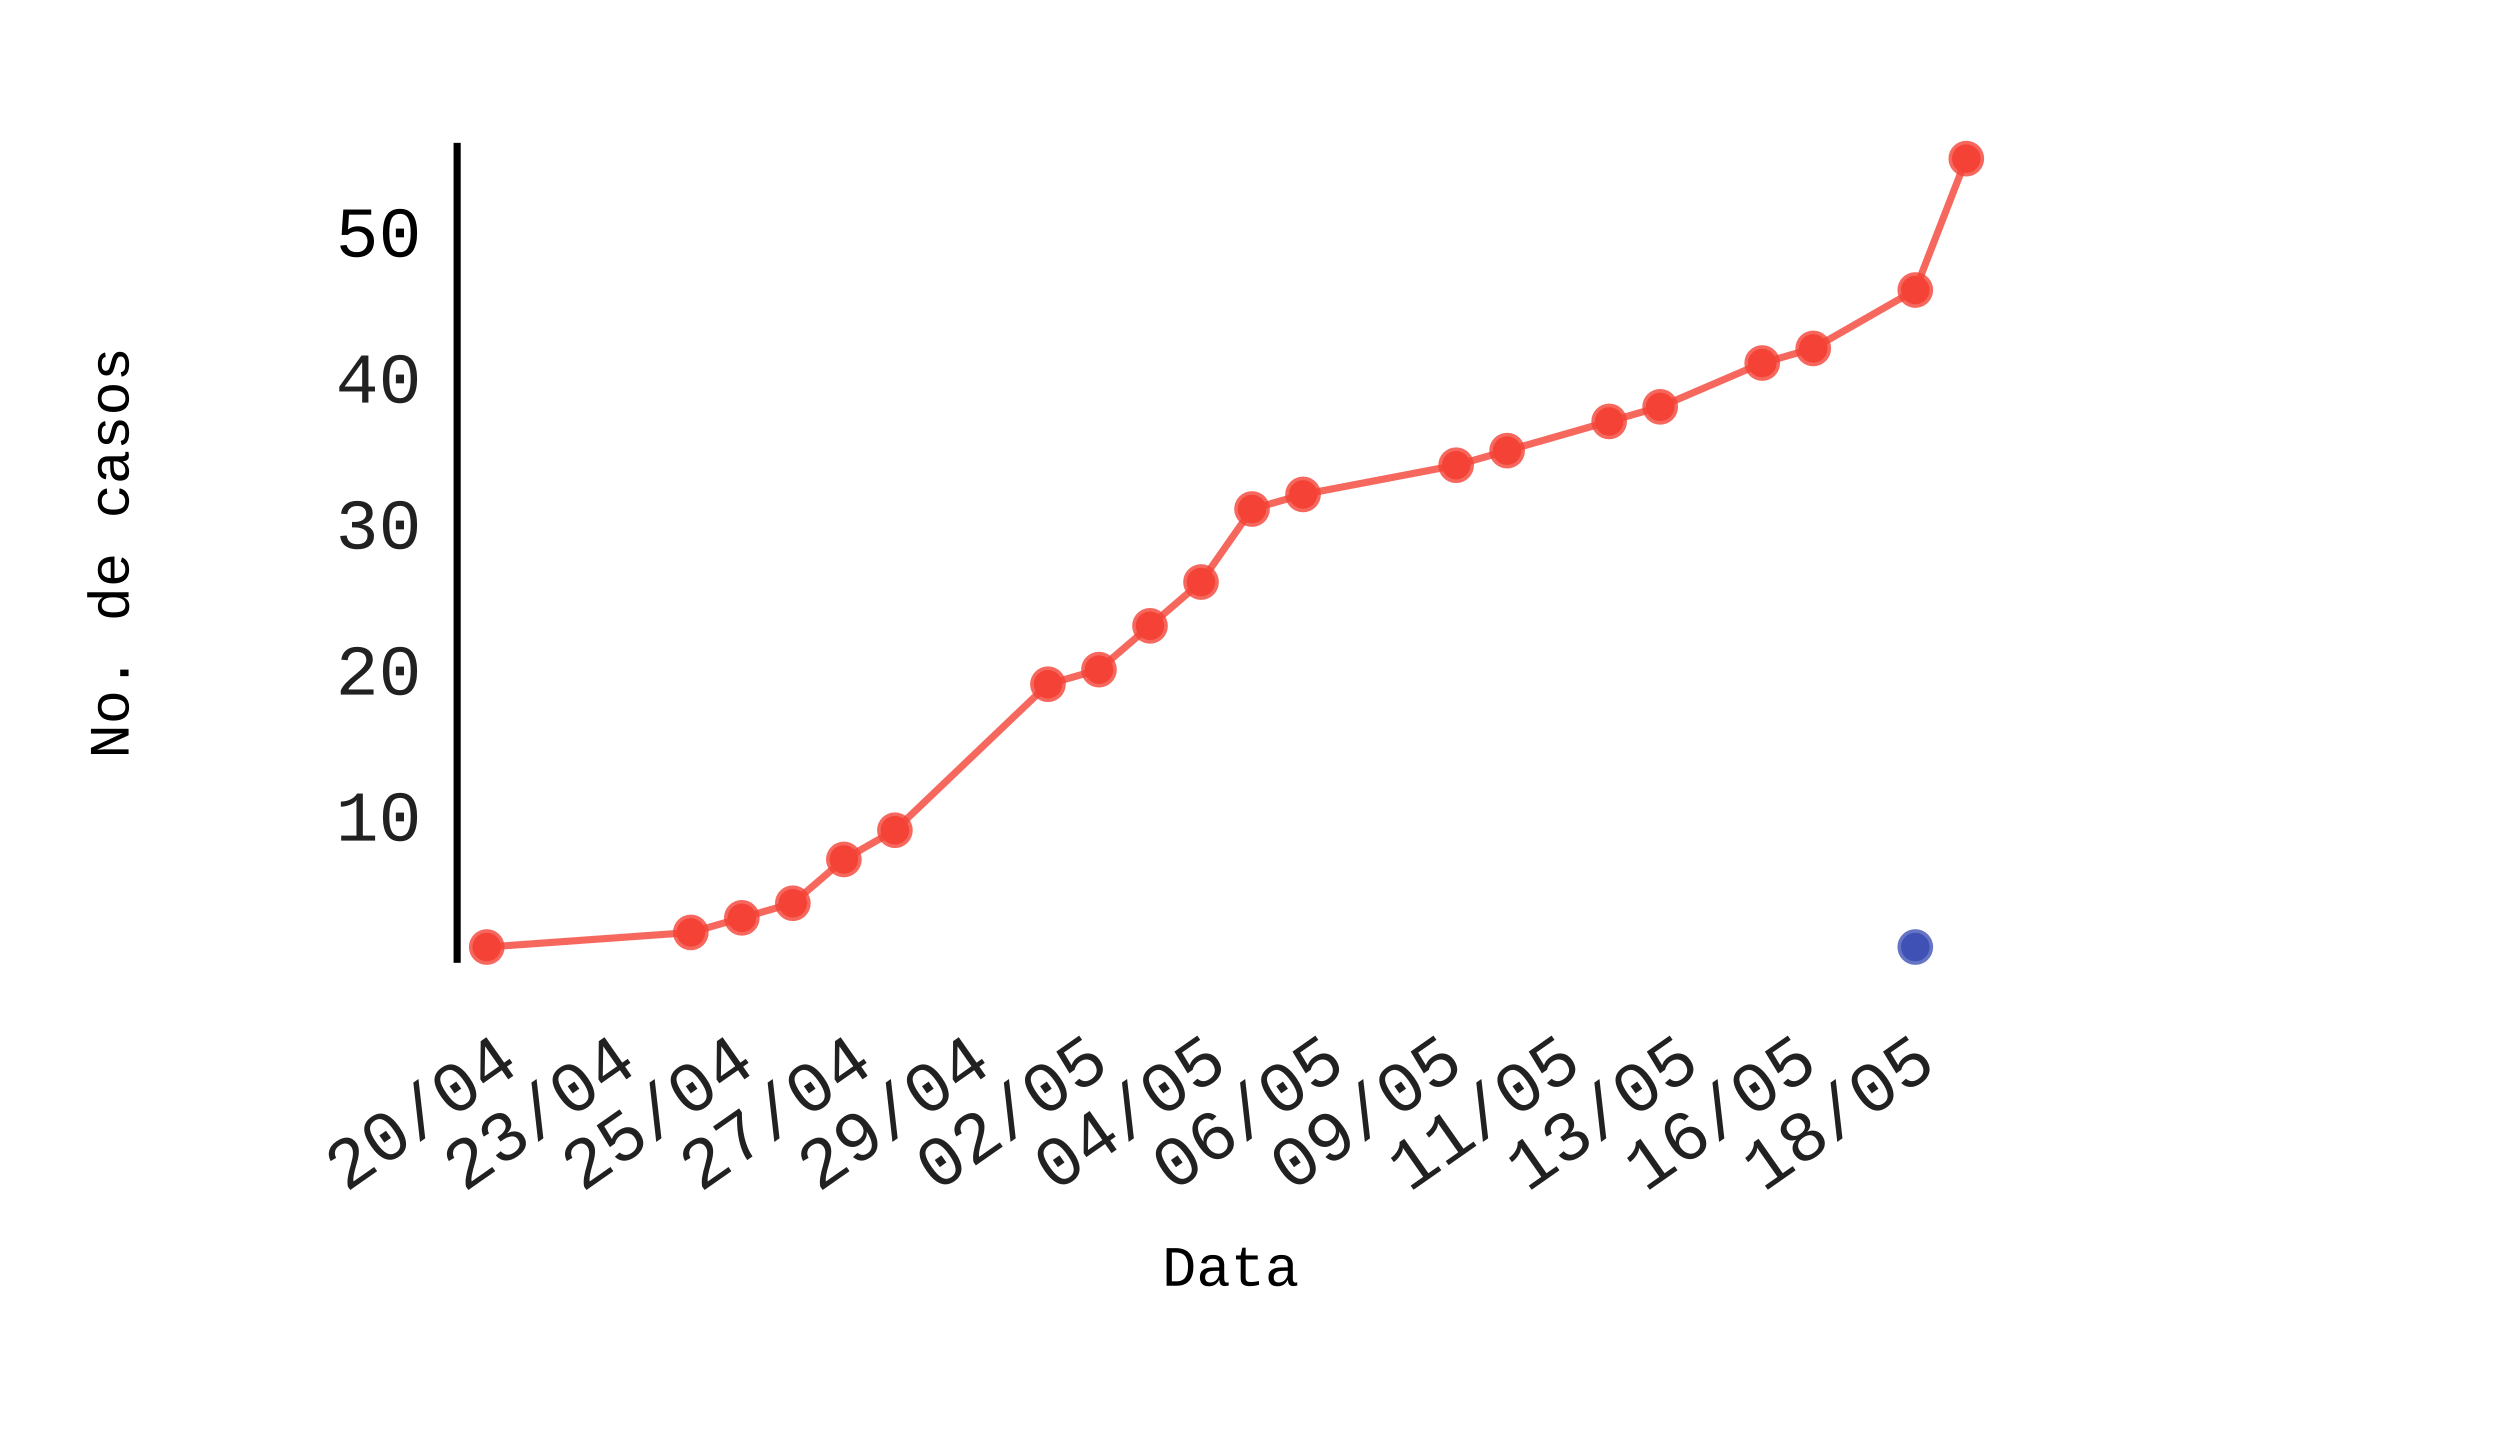
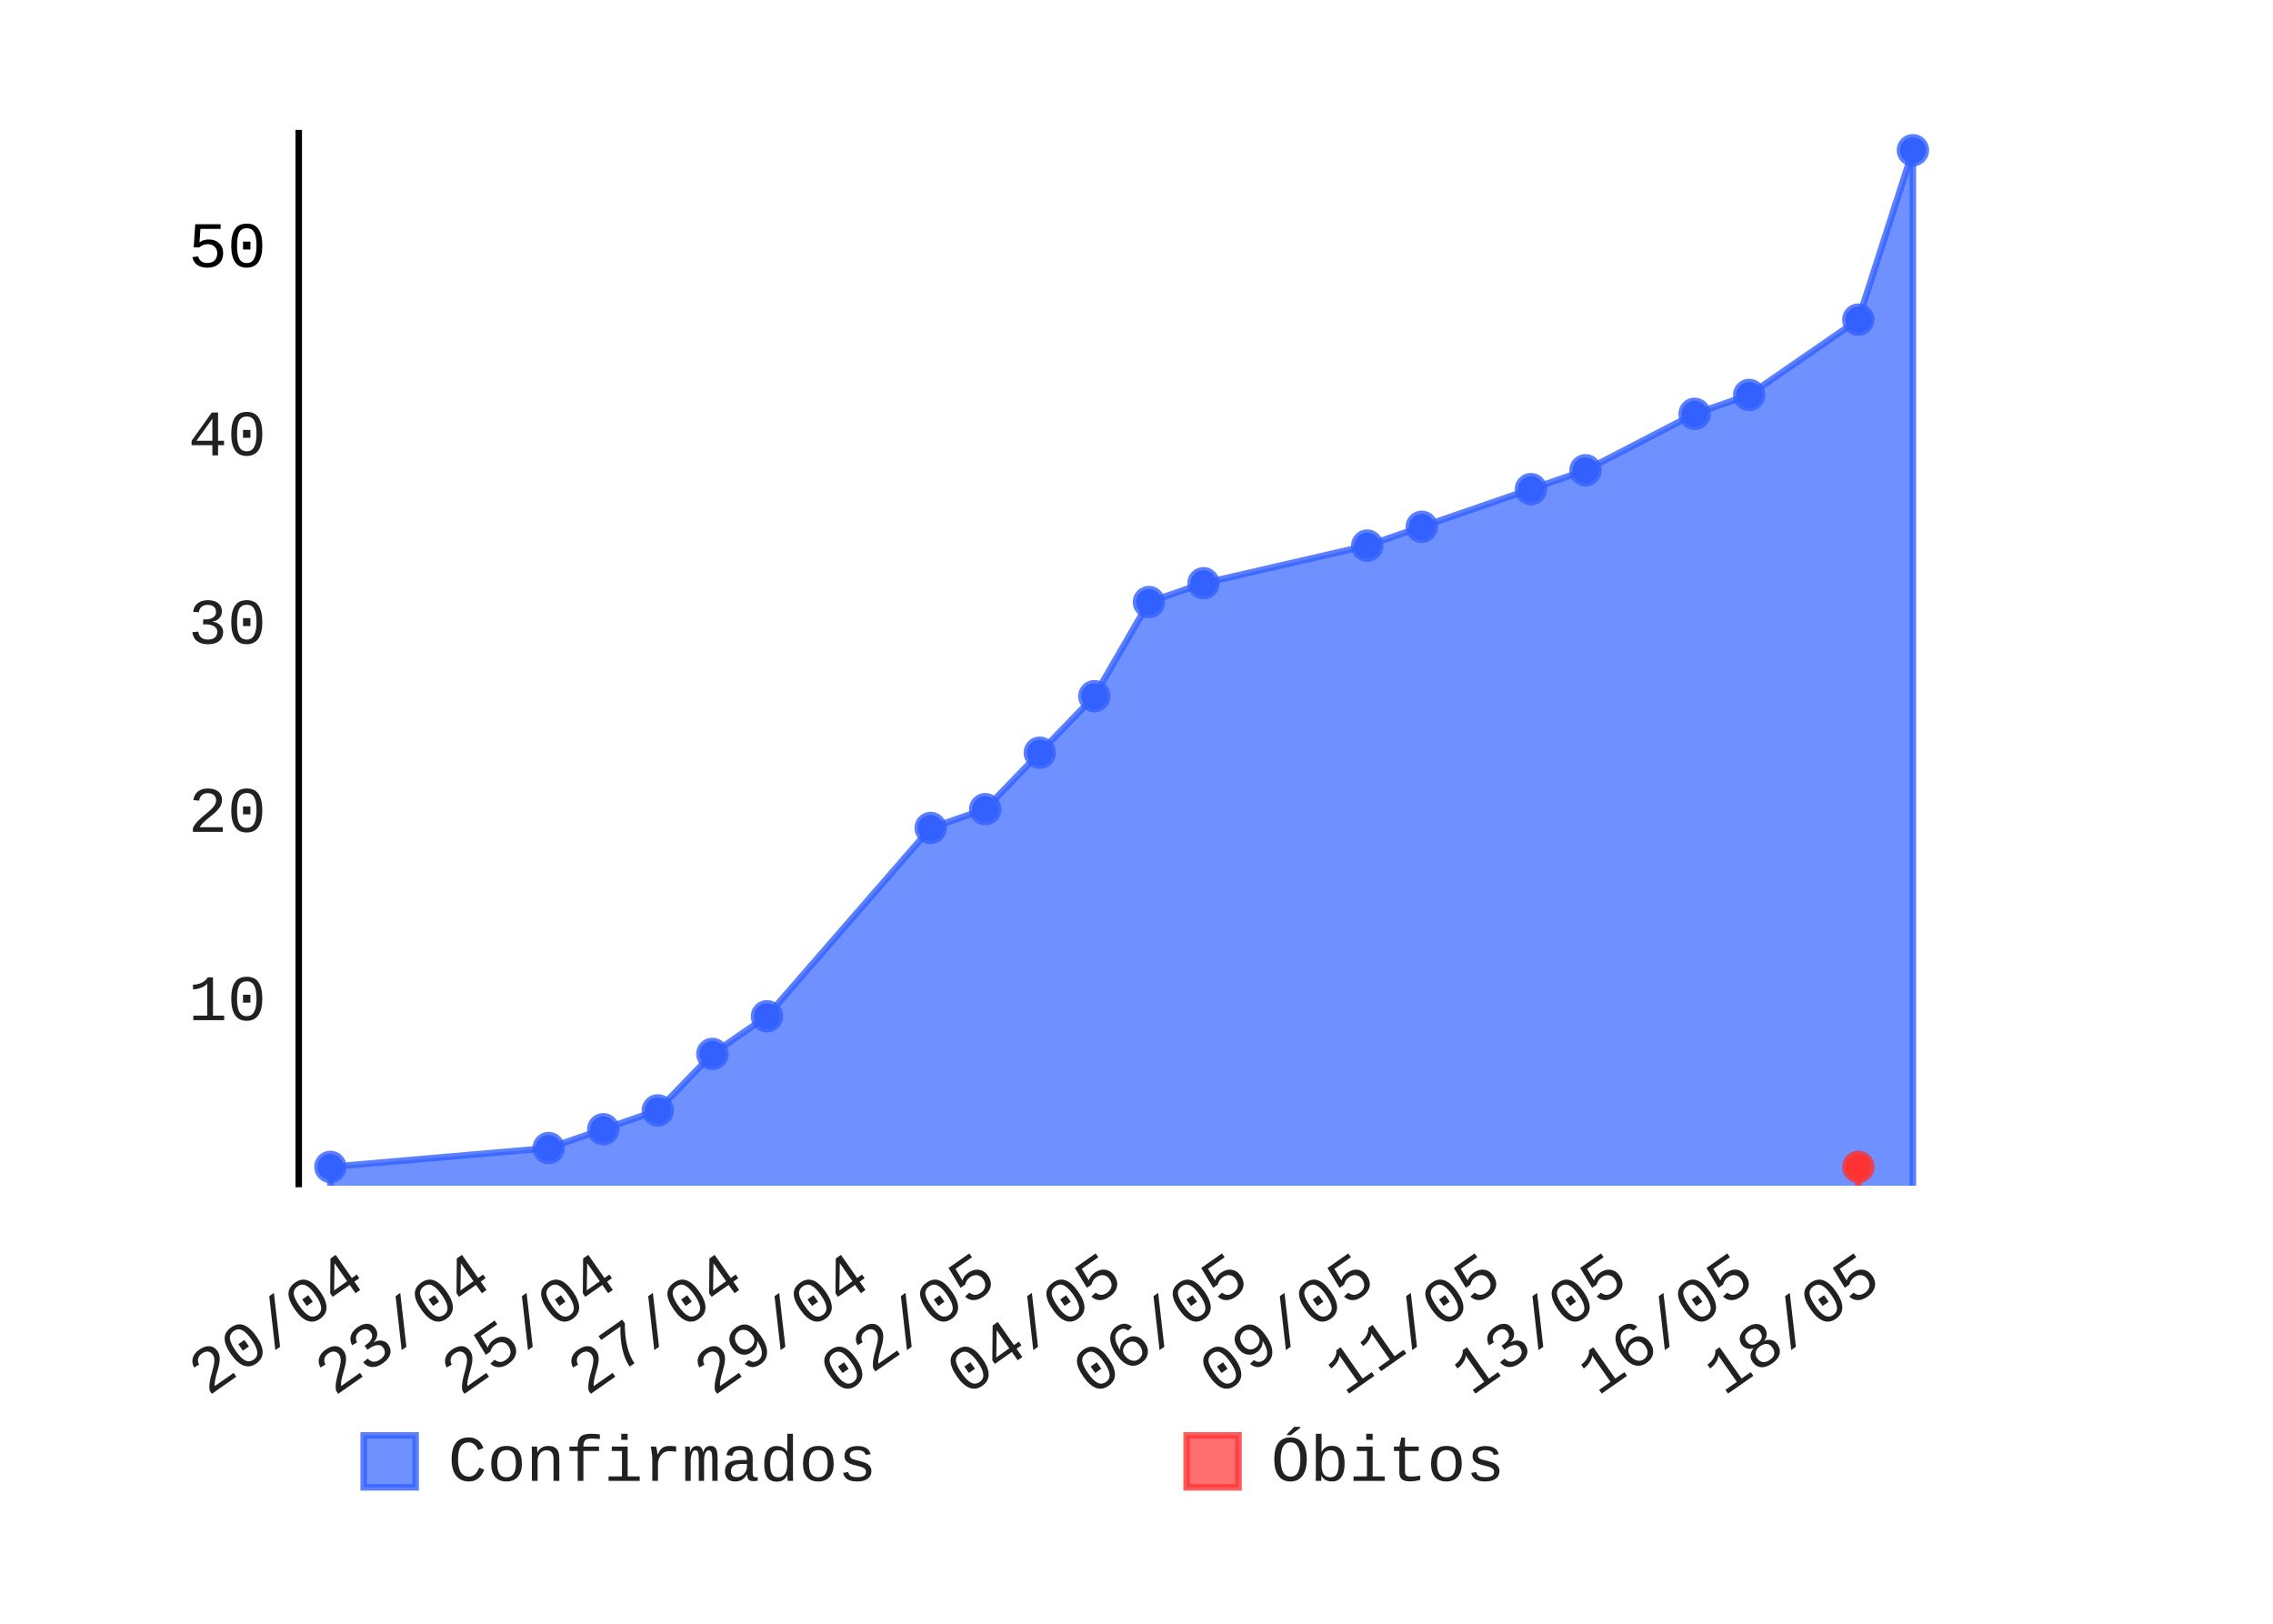
- <svg xmlns="http://www.w3.org/2000/svg" id="chart-1e7b0001-872a-47d5-9413-6698f87ad193" class="pygal-chart" viewBox="0 0 350 200" width="350" height="200">
+ <svg xmlns="http://www.w3.org/2000/svg" id="chart-677f5d6e-7095-4652-b690-93f2bc77dec8" class="pygal-chart" viewBox="0 0 350 250" width="350" height="250">
  <defs>
-     <style type="text/css">#chart-1e7b0001-872a-47d5-9413-6698f87ad193{-webkit-user-select:none;-webkit-font-smoothing:antialiased;font-family:Consolas,"Liberation Mono",Menlo,Courier,monospace}#chart-1e7b0001-872a-47d5-9413-6698f87ad193 .title{font-family:Consolas,"Liberation Mono",Menlo,Courier,monospace;font-size:8px}#chart-1e7b0001-872a-47d5-9413-6698f87ad193 .legends .legend text{font-family:Consolas,"Liberation Mono",Menlo,Courier,monospace;font-size:14px}#chart-1e7b0001-872a-47d5-9413-6698f87ad193 .axis text{font-family:Consolas,"Liberation Mono",Menlo,Courier,monospace;font-size:10px}#chart-1e7b0001-872a-47d5-9413-6698f87ad193 .axis text.major{font-family:Consolas,"Liberation Mono",Menlo,Courier,monospace;font-size:10px}#chart-1e7b0001-872a-47d5-9413-6698f87ad193 .text-overlay text.value{font-family:Consolas,"Liberation Mono",Menlo,Courier,monospace;font-size:16px}#chart-1e7b0001-872a-47d5-9413-6698f87ad193 .text-overlay text.label{font-family:Consolas,"Liberation Mono",Menlo,Courier,monospace;font-size:10px}#chart-1e7b0001-872a-47d5-9413-6698f87ad193 .tooltip{font-family:Consolas,"Liberation Mono",Menlo,Courier,monospace;font-size:14px}#chart-1e7b0001-872a-47d5-9413-6698f87ad193 text.no_data{font-family:Consolas,"Liberation Mono",Menlo,Courier,monospace;font-size:64px}
- #chart-1e7b0001-872a-47d5-9413-6698f87ad193{background-color:transparent}#chart-1e7b0001-872a-47d5-9413-6698f87ad193 path,#chart-1e7b0001-872a-47d5-9413-6698f87ad193 line,#chart-1e7b0001-872a-47d5-9413-6698f87ad193 rect,#chart-1e7b0001-872a-47d5-9413-6698f87ad193 circle{-webkit-transition:150ms;-moz-transition:150ms;transition:150ms}#chart-1e7b0001-872a-47d5-9413-6698f87ad193 .graph &gt; .background{fill:transparent}#chart-1e7b0001-872a-47d5-9413-6698f87ad193 .plot &gt; .background{fill:rgba(255,255,255,1)}#chart-1e7b0001-872a-47d5-9413-6698f87ad193 .graph{fill:rgba(0,0,0,.87)}#chart-1e7b0001-872a-47d5-9413-6698f87ad193 text.no_data{fill:rgba(0,0,0,1)}#chart-1e7b0001-872a-47d5-9413-6698f87ad193 .title{fill:rgba(0,0,0,1)}#chart-1e7b0001-872a-47d5-9413-6698f87ad193 .legends .legend text{fill:rgba(0,0,0,.87)}#chart-1e7b0001-872a-47d5-9413-6698f87ad193 .legends .legend:hover text{fill:rgba(0,0,0,1)}#chart-1e7b0001-872a-47d5-9413-6698f87ad193 .axis .line{stroke:rgba(0,0,0,1)}#chart-1e7b0001-872a-47d5-9413-6698f87ad193 .axis .guide.line{stroke:rgba(0,0,0,.54)}#chart-1e7b0001-872a-47d5-9413-6698f87ad193 .axis .major.line{stroke:rgba(0,0,0,.87)}#chart-1e7b0001-872a-47d5-9413-6698f87ad193 .axis text.major{fill:rgba(0,0,0,1)}#chart-1e7b0001-872a-47d5-9413-6698f87ad193 .axis.y .guides:hover .guide.line,#chart-1e7b0001-872a-47d5-9413-6698f87ad193 .line-graph .axis.x .guides:hover .guide.line,#chart-1e7b0001-872a-47d5-9413-6698f87ad193 .stackedline-graph .axis.x .guides:hover .guide.line,#chart-1e7b0001-872a-47d5-9413-6698f87ad193 .xy-graph .axis.x .guides:hover .guide.line{stroke:rgba(0,0,0,1)}#chart-1e7b0001-872a-47d5-9413-6698f87ad193 .axis .guides:hover text{fill:rgba(0,0,0,1)}#chart-1e7b0001-872a-47d5-9413-6698f87ad193 .reactive{fill-opacity:.7;stroke-opacity:.8}#chart-1e7b0001-872a-47d5-9413-6698f87ad193 .ci{stroke:rgba(0,0,0,.87)}#chart-1e7b0001-872a-47d5-9413-6698f87ad193 .reactive.active,#chart-1e7b0001-872a-47d5-9413-6698f87ad193 .active .reactive{fill-opacity:.8;stroke-opacity:.9;stroke-width:4}#chart-1e7b0001-872a-47d5-9413-6698f87ad193 .ci .reactive.active{stroke-width:1.5}#chart-1e7b0001-872a-47d5-9413-6698f87ad193 .series text{fill:rgba(0,0,0,1)}#chart-1e7b0001-872a-47d5-9413-6698f87ad193 .tooltip rect{fill:rgba(255,255,255,1);stroke:rgba(0,0,0,1);-webkit-transition:opacity 150ms;-moz-transition:opacity 150ms;transition:opacity 150ms}#chart-1e7b0001-872a-47d5-9413-6698f87ad193 .tooltip .label{fill:rgba(0,0,0,.87)}#chart-1e7b0001-872a-47d5-9413-6698f87ad193 .tooltip .label{fill:rgba(0,0,0,.87)}#chart-1e7b0001-872a-47d5-9413-6698f87ad193 .tooltip .legend{font-size:.8em;fill:rgba(0,0,0,.54)}#chart-1e7b0001-872a-47d5-9413-6698f87ad193 .tooltip .x_label{font-size:.6em;fill:rgba(0,0,0,1)}#chart-1e7b0001-872a-47d5-9413-6698f87ad193 .tooltip .xlink{font-size:.5em;text-decoration:underline}#chart-1e7b0001-872a-47d5-9413-6698f87ad193 .tooltip .value{font-size:1.5em}#chart-1e7b0001-872a-47d5-9413-6698f87ad193 .bound{font-size:.5em}#chart-1e7b0001-872a-47d5-9413-6698f87ad193 .max-value{font-size:.75em;fill:rgba(0,0,0,.54)}#chart-1e7b0001-872a-47d5-9413-6698f87ad193 .map-element{fill:rgba(255,255,255,1);stroke:rgba(0,0,0,.54) !important}#chart-1e7b0001-872a-47d5-9413-6698f87ad193 .map-element .reactive{fill-opacity:inherit;stroke-opacity:inherit}#chart-1e7b0001-872a-47d5-9413-6698f87ad193 .color-0,#chart-1e7b0001-872a-47d5-9413-6698f87ad193 .color-0 a:visited{stroke:#F44336;fill:#F44336}#chart-1e7b0001-872a-47d5-9413-6698f87ad193 .color-1,#chart-1e7b0001-872a-47d5-9413-6698f87ad193 .color-1 a:visited{stroke:#3F51B5;fill:#3F51B5}#chart-1e7b0001-872a-47d5-9413-6698f87ad193 .text-overlay .color-0 text{fill:black}#chart-1e7b0001-872a-47d5-9413-6698f87ad193 .text-overlay .color-1 text{fill:black}
- #chart-1e7b0001-872a-47d5-9413-6698f87ad193 text.no_data{text-anchor:middle}#chart-1e7b0001-872a-47d5-9413-6698f87ad193 .guide.line{fill:none}#chart-1e7b0001-872a-47d5-9413-6698f87ad193 .centered{text-anchor:middle}#chart-1e7b0001-872a-47d5-9413-6698f87ad193 .title{text-anchor:middle}#chart-1e7b0001-872a-47d5-9413-6698f87ad193 .legends .legend text{fill-opacity:1}#chart-1e7b0001-872a-47d5-9413-6698f87ad193 .axis.x text{text-anchor:middle}#chart-1e7b0001-872a-47d5-9413-6698f87ad193 .axis.x:not(.web) text[transform]{text-anchor:start}#chart-1e7b0001-872a-47d5-9413-6698f87ad193 .axis.x:not(.web) text[transform].backwards{text-anchor:end}#chart-1e7b0001-872a-47d5-9413-6698f87ad193 .axis.y text{text-anchor:end}#chart-1e7b0001-872a-47d5-9413-6698f87ad193 .axis.y text[transform].backwards{text-anchor:start}#chart-1e7b0001-872a-47d5-9413-6698f87ad193 .axis.y2 text{text-anchor:start}#chart-1e7b0001-872a-47d5-9413-6698f87ad193 .axis.y2 text[transform].backwards{text-anchor:end}#chart-1e7b0001-872a-47d5-9413-6698f87ad193 .axis .guide.line{stroke-dasharray:4,4}#chart-1e7b0001-872a-47d5-9413-6698f87ad193 .axis .major.guide.line{stroke-dasharray:6,6}#chart-1e7b0001-872a-47d5-9413-6698f87ad193 .horizontal .axis.y .guide.line,#chart-1e7b0001-872a-47d5-9413-6698f87ad193 .horizontal .axis.y2 .guide.line,#chart-1e7b0001-872a-47d5-9413-6698f87ad193 .vertical .axis.x .guide.line{opacity:0}#chart-1e7b0001-872a-47d5-9413-6698f87ad193 .horizontal .axis.always_show .guide.line,#chart-1e7b0001-872a-47d5-9413-6698f87ad193 .vertical .axis.always_show .guide.line{opacity:1 !important}#chart-1e7b0001-872a-47d5-9413-6698f87ad193 .axis.y .guides:hover .guide.line,#chart-1e7b0001-872a-47d5-9413-6698f87ad193 .axis.y2 .guides:hover .guide.line,#chart-1e7b0001-872a-47d5-9413-6698f87ad193 .axis.x .guides:hover .guide.line{opacity:1}#chart-1e7b0001-872a-47d5-9413-6698f87ad193 .axis .guides:hover text{opacity:1}#chart-1e7b0001-872a-47d5-9413-6698f87ad193 .nofill{fill:none}#chart-1e7b0001-872a-47d5-9413-6698f87ad193 .subtle-fill{fill-opacity:.2}#chart-1e7b0001-872a-47d5-9413-6698f87ad193 .dot{stroke-width:1px;fill-opacity:1}#chart-1e7b0001-872a-47d5-9413-6698f87ad193 .dot.active{stroke-width:5px}#chart-1e7b0001-872a-47d5-9413-6698f87ad193 .dot.negative{fill:transparent}#chart-1e7b0001-872a-47d5-9413-6698f87ad193 text,#chart-1e7b0001-872a-47d5-9413-6698f87ad193 tspan{stroke:none !important}#chart-1e7b0001-872a-47d5-9413-6698f87ad193 .series text.active{opacity:1}#chart-1e7b0001-872a-47d5-9413-6698f87ad193 .tooltip rect{fill-opacity:.95;stroke-width:.5}#chart-1e7b0001-872a-47d5-9413-6698f87ad193 .tooltip text{fill-opacity:1}#chart-1e7b0001-872a-47d5-9413-6698f87ad193 .showable{visibility:hidden}#chart-1e7b0001-872a-47d5-9413-6698f87ad193 .showable.shown{visibility:visible}#chart-1e7b0001-872a-47d5-9413-6698f87ad193 .gauge-background{fill:rgba(229,229,229,1);stroke:none}#chart-1e7b0001-872a-47d5-9413-6698f87ad193 .bg-lines{stroke:transparent;stroke-width:2px}</style>
+     <style type="text/css">#chart-677f5d6e-7095-4652-b690-93f2bc77dec8{-webkit-user-select:none;-webkit-font-smoothing:antialiased;font-family:Consolas,"Liberation Mono",Menlo,Courier,monospace}#chart-677f5d6e-7095-4652-b690-93f2bc77dec8 .title{font-family:Consolas,"Liberation Mono",Menlo,Courier,monospace;font-size:8px}#chart-677f5d6e-7095-4652-b690-93f2bc77dec8 .legends .legend text{font-family:Consolas,"Liberation Mono",Menlo,Courier,monospace;font-size:10px}#chart-677f5d6e-7095-4652-b690-93f2bc77dec8 .axis text{font-family:Consolas,"Liberation Mono",Menlo,Courier,monospace;font-size:10px}#chart-677f5d6e-7095-4652-b690-93f2bc77dec8 .axis text.major{font-family:Consolas,"Liberation Mono",Menlo,Courier,monospace;font-size:10px}#chart-677f5d6e-7095-4652-b690-93f2bc77dec8 .text-overlay text.value{font-family:Consolas,"Liberation Mono",Menlo,Courier,monospace;font-size:16px}#chart-677f5d6e-7095-4652-b690-93f2bc77dec8 .text-overlay text.label{font-family:Consolas,"Liberation Mono",Menlo,Courier,monospace;font-size:10px}#chart-677f5d6e-7095-4652-b690-93f2bc77dec8 .tooltip{font-family:Consolas,"Liberation Mono",Menlo,Courier,monospace;font-size:12px}#chart-677f5d6e-7095-4652-b690-93f2bc77dec8 text.no_data{font-family:Consolas,"Liberation Mono",Menlo,Courier,monospace;font-size:64px}
+ #chart-677f5d6e-7095-4652-b690-93f2bc77dec8{background-color:transparent}#chart-677f5d6e-7095-4652-b690-93f2bc77dec8 path,#chart-677f5d6e-7095-4652-b690-93f2bc77dec8 line,#chart-677f5d6e-7095-4652-b690-93f2bc77dec8 rect,#chart-677f5d6e-7095-4652-b690-93f2bc77dec8 circle{-webkit-transition:150ms;-moz-transition:150ms;transition:150ms}#chart-677f5d6e-7095-4652-b690-93f2bc77dec8 .graph &gt; .background{fill:transparent}#chart-677f5d6e-7095-4652-b690-93f2bc77dec8 .plot &gt; .background{fill:rgba(255,255,255,1)}#chart-677f5d6e-7095-4652-b690-93f2bc77dec8 .graph{fill:rgba(0,0,0,.87)}#chart-677f5d6e-7095-4652-b690-93f2bc77dec8 text.no_data{fill:rgba(0,0,0,1)}#chart-677f5d6e-7095-4652-b690-93f2bc77dec8 .title{fill:rgba(0,0,0,1)}#chart-677f5d6e-7095-4652-b690-93f2bc77dec8 .legends .legend text{fill:rgba(0,0,0,.87)}#chart-677f5d6e-7095-4652-b690-93f2bc77dec8 .legends .legend:hover text{fill:rgba(0,0,0,1)}#chart-677f5d6e-7095-4652-b690-93f2bc77dec8 .axis .line{stroke:rgba(0,0,0,1)}#chart-677f5d6e-7095-4652-b690-93f2bc77dec8 .axis .guide.line{stroke:rgba(0,0,0,.54)}#chart-677f5d6e-7095-4652-b690-93f2bc77dec8 .axis .major.line{stroke:rgba(0,0,0,.87)}#chart-677f5d6e-7095-4652-b690-93f2bc77dec8 .axis text.major{fill:rgba(0,0,0,1)}#chart-677f5d6e-7095-4652-b690-93f2bc77dec8 .axis.y .guides:hover .guide.line,#chart-677f5d6e-7095-4652-b690-93f2bc77dec8 .line-graph .axis.x .guides:hover .guide.line,#chart-677f5d6e-7095-4652-b690-93f2bc77dec8 .stackedline-graph .axis.x .guides:hover .guide.line,#chart-677f5d6e-7095-4652-b690-93f2bc77dec8 .xy-graph .axis.x .guides:hover .guide.line{stroke:rgba(0,0,0,1)}#chart-677f5d6e-7095-4652-b690-93f2bc77dec8 .axis .guides:hover text{fill:rgba(0,0,0,1)}#chart-677f5d6e-7095-4652-b690-93f2bc77dec8 .reactive{fill-opacity:.7;stroke-opacity:.8}#chart-677f5d6e-7095-4652-b690-93f2bc77dec8 .ci{stroke:rgba(0,0,0,.87)}#chart-677f5d6e-7095-4652-b690-93f2bc77dec8 .reactive.active,#chart-677f5d6e-7095-4652-b690-93f2bc77dec8 .active .reactive{fill-opacity:.8;stroke-opacity:.9;stroke-width:4}#chart-677f5d6e-7095-4652-b690-93f2bc77dec8 .ci .reactive.active{stroke-width:1.5}#chart-677f5d6e-7095-4652-b690-93f2bc77dec8 .series text{fill:rgba(0,0,0,1)}#chart-677f5d6e-7095-4652-b690-93f2bc77dec8 .tooltip rect{fill:rgba(255,255,255,1);stroke:rgba(0,0,0,1);-webkit-transition:opacity 150ms;-moz-transition:opacity 150ms;transition:opacity 150ms}#chart-677f5d6e-7095-4652-b690-93f2bc77dec8 .tooltip .label{fill:rgba(0,0,0,.87)}#chart-677f5d6e-7095-4652-b690-93f2bc77dec8 .tooltip .label{fill:rgba(0,0,0,.87)}#chart-677f5d6e-7095-4652-b690-93f2bc77dec8 .tooltip .legend{font-size:.8em;fill:rgba(0,0,0,.54)}#chart-677f5d6e-7095-4652-b690-93f2bc77dec8 .tooltip .x_label{font-size:.6em;fill:rgba(0,0,0,1)}#chart-677f5d6e-7095-4652-b690-93f2bc77dec8 .tooltip .xlink{font-size:.5em;text-decoration:underline}#chart-677f5d6e-7095-4652-b690-93f2bc77dec8 .tooltip .value{font-size:1.5em}#chart-677f5d6e-7095-4652-b690-93f2bc77dec8 .bound{font-size:.5em}#chart-677f5d6e-7095-4652-b690-93f2bc77dec8 .max-value{font-size:.75em;fill:rgba(0,0,0,.54)}#chart-677f5d6e-7095-4652-b690-93f2bc77dec8 .map-element{fill:rgba(255,255,255,1);stroke:rgba(0,0,0,.54) !important}#chart-677f5d6e-7095-4652-b690-93f2bc77dec8 .map-element .reactive{fill-opacity:inherit;stroke-opacity:inherit}#chart-677f5d6e-7095-4652-b690-93f2bc77dec8 .color-0,#chart-677f5d6e-7095-4652-b690-93f2bc77dec8 .color-0 a:visited{stroke:#3361FF;fill:#3361FF}#chart-677f5d6e-7095-4652-b690-93f2bc77dec8 .color-1,#chart-677f5d6e-7095-4652-b690-93f2bc77dec8 .color-1 a:visited{stroke:#FF3333;fill:#FF3333}#chart-677f5d6e-7095-4652-b690-93f2bc77dec8 .text-overlay .color-0 text{fill:black}#chart-677f5d6e-7095-4652-b690-93f2bc77dec8 .text-overlay .color-1 text{fill:black}
+ #chart-677f5d6e-7095-4652-b690-93f2bc77dec8 text.no_data{text-anchor:middle}#chart-677f5d6e-7095-4652-b690-93f2bc77dec8 .guide.line{fill:none}#chart-677f5d6e-7095-4652-b690-93f2bc77dec8 .centered{text-anchor:middle}#chart-677f5d6e-7095-4652-b690-93f2bc77dec8 .title{text-anchor:middle}#chart-677f5d6e-7095-4652-b690-93f2bc77dec8 .legends .legend text{fill-opacity:1}#chart-677f5d6e-7095-4652-b690-93f2bc77dec8 .axis.x text{text-anchor:middle}#chart-677f5d6e-7095-4652-b690-93f2bc77dec8 .axis.x:not(.web) text[transform]{text-anchor:start}#chart-677f5d6e-7095-4652-b690-93f2bc77dec8 .axis.x:not(.web) text[transform].backwards{text-anchor:end}#chart-677f5d6e-7095-4652-b690-93f2bc77dec8 .axis.y text{text-anchor:end}#chart-677f5d6e-7095-4652-b690-93f2bc77dec8 .axis.y text[transform].backwards{text-anchor:start}#chart-677f5d6e-7095-4652-b690-93f2bc77dec8 .axis.y2 text{text-anchor:start}#chart-677f5d6e-7095-4652-b690-93f2bc77dec8 .axis.y2 text[transform].backwards{text-anchor:end}#chart-677f5d6e-7095-4652-b690-93f2bc77dec8 .axis .guide.line{stroke-dasharray:4,4}#chart-677f5d6e-7095-4652-b690-93f2bc77dec8 .axis .major.guide.line{stroke-dasharray:6,6}#chart-677f5d6e-7095-4652-b690-93f2bc77dec8 .horizontal .axis.y .guide.line,#chart-677f5d6e-7095-4652-b690-93f2bc77dec8 .horizontal .axis.y2 .guide.line,#chart-677f5d6e-7095-4652-b690-93f2bc77dec8 .vertical .axis.x .guide.line{opacity:0}#chart-677f5d6e-7095-4652-b690-93f2bc77dec8 .horizontal .axis.always_show .guide.line,#chart-677f5d6e-7095-4652-b690-93f2bc77dec8 .vertical .axis.always_show .guide.line{opacity:1 !important}#chart-677f5d6e-7095-4652-b690-93f2bc77dec8 .axis.y .guides:hover .guide.line,#chart-677f5d6e-7095-4652-b690-93f2bc77dec8 .axis.y2 .guides:hover .guide.line,#chart-677f5d6e-7095-4652-b690-93f2bc77dec8 .axis.x .guides:hover .guide.line{opacity:1}#chart-677f5d6e-7095-4652-b690-93f2bc77dec8 .axis .guides:hover text{opacity:1}#chart-677f5d6e-7095-4652-b690-93f2bc77dec8 .nofill{fill:none}#chart-677f5d6e-7095-4652-b690-93f2bc77dec8 .subtle-fill{fill-opacity:.2}#chart-677f5d6e-7095-4652-b690-93f2bc77dec8 .dot{stroke-width:1px;fill-opacity:1}#chart-677f5d6e-7095-4652-b690-93f2bc77dec8 .dot.active{stroke-width:5px}#chart-677f5d6e-7095-4652-b690-93f2bc77dec8 .dot.negative{fill:transparent}#chart-677f5d6e-7095-4652-b690-93f2bc77dec8 text,#chart-677f5d6e-7095-4652-b690-93f2bc77dec8 tspan{stroke:none !important}#chart-677f5d6e-7095-4652-b690-93f2bc77dec8 .series text.active{opacity:1}#chart-677f5d6e-7095-4652-b690-93f2bc77dec8 .tooltip rect{fill-opacity:.95;stroke-width:.5}#chart-677f5d6e-7095-4652-b690-93f2bc77dec8 .tooltip text{fill-opacity:1}#chart-677f5d6e-7095-4652-b690-93f2bc77dec8 .showable{visibility:hidden}#chart-677f5d6e-7095-4652-b690-93f2bc77dec8 .showable.shown{visibility:visible}#chart-677f5d6e-7095-4652-b690-93f2bc77dec8 .gauge-background{fill:rgba(229,229,229,1);stroke:none}#chart-677f5d6e-7095-4652-b690-93f2bc77dec8 .bg-lines{stroke:transparent;stroke-width:2px}</style>
  </defs>
  <g class="graph datetimeline-graph vertical">
-     <rect x="0" y="0" width="350" height="200" class="background" />
-     <g transform="translate(64, 20)" class="plot">
-       <rect x="0" y="0" width="215.425" height="114.793" class="background" />
+     <rect x="0" y="0" width="350" height="250" class="background" />
+     <g transform="translate(46, 20)" class="plot">
+       <rect x="0" y="0" width="253.425" height="162.793" class="background" />
      <g class="axis y">
        <g class="guides">
-           <text x="-5" y="97.689" class="">10</text>
+           <text x="-5" y="137.074" class="">10</text>
        </g>
        <g class="guides">
-           <text x="-5" y="77.249" class="">20</text>
+           <text x="-5" y="108.086" class="">20</text>
        </g>
        <g class="guides">
-           <text x="-5" y="56.808" class="">30</text>
+           <text x="-5" y="79.099" class="">30</text>
        </g>
        <g class="guides">
-           <text x="-5" y="36.368" class="">40</text>
+           <text x="-5" y="50.112" class="">40</text>
        </g>
        <g class="guides">
-           <text x="-5" y="15.928" class="major">50</text>
+           <text x="-5" y="21.124" class="major">50</text>
        </g>
      </g>
      <g class="axis x">
-         <path d="M0 0 v114.793" class="line" />
+         <path d="M0 0 v162.793" class="line" />
        <g class="guides">
-           <path d="M9.037 0 v114.793" class="guide line" />
-           <text x="9.037" y="129.793" class="backwards" transform="rotate(325 9.036906 129.7927)">20/04</text>
+           <path d="M10.631 0 v162.793" class="guide line" />
+           <text x="10.631" y="177.793" class="backwards" transform="rotate(325 10.63097 177.7927)">20/04</text>
        </g>
        <g class="guides">
-           <path d="M25.571 0 v114.793" class="guide line" />
-           <text x="25.571" y="129.793" class="backwards" transform="rotate(325 25.57106 129.7927)">23/04</text>
+           <path d="M30.082 0 v162.793" class="guide line" />
+           <text x="30.082" y="177.793" class="backwards" transform="rotate(325 30.08167 177.7927)">23/04</text>
        </g>
        <g class="guides">
-           <path d="M42.105 0 v114.793" class="guide line" />
-           <text x="42.105" y="129.793" class="backwards" transform="rotate(325 42.10521 129.7927)">25/04</text>
+           <path d="M49.532 0 v162.793" class="guide line" />
+           <text x="49.532" y="177.793" class="backwards" transform="rotate(325 49.53236 177.7927)">25/04</text>
        </g>
        <g class="guides">
-           <path d="M58.639 0 v114.793" class="guide line" />
-           <text x="58.639" y="129.793" class="backwards" transform="rotate(325 58.63936 129.7927)">27/04</text>
+           <path d="M68.983 0 v162.793" class="guide line" />
+           <text x="68.983" y="177.793" class="backwards" transform="rotate(325 68.98306 177.7927)">27/04</text>
        </g>
        <g class="guides">
-           <path d="M75.174 0 v114.793" class="guide line" />
-           <text x="75.174" y="129.793" class="backwards" transform="rotate(325 75.17351 129.7927)">29/04</text>
+           <path d="M88.434 0 v162.793" class="guide line" />
+           <text x="88.434" y="177.793" class="backwards" transform="rotate(325 88.43375 177.7927)">29/04</text>
        </g>
        <g class="guides">
-           <path d="M91.708 0 v114.793" class="guide line" />
-           <text x="91.708" y="129.793" class="backwards" transform="rotate(325 91.70766 129.7927)">02/05</text>
+           <path d="M107.884 0 v162.793" class="guide line" />
+           <text x="107.884" y="177.793" class="backwards" transform="rotate(325 107.8844 177.7927)">02/05</text>
        </g>
        <g class="guides">
-           <path d="M108.242 0 v114.793" class="guide line" />
-           <text x="108.242" y="129.793" class="backwards" transform="rotate(325 108.2418 129.7927)">04/05</text>
+           <path d="M127.335 0 v162.793" class="guide line" />
+           <text x="127.335" y="177.793" class="backwards" transform="rotate(325 127.3351 177.7927)">04/05</text>
        </g>
        <g class="guides">
-           <path d="M124.776 0 v114.793" class="guide line" />
-           <text x="124.776" y="129.793" class="backwards" transform="rotate(325 124.776 129.7927)">06/05</text>
+           <path d="M146.786 0 v162.793" class="guide line" />
+           <text x="146.786" y="177.793" class="backwards" transform="rotate(325 146.7858 177.7927)">06/05</text>
        </g>
        <g class="guides">
-           <path d="M141.31 0 v114.793" class="guide line" />
-           <text x="141.31" y="129.793" class="backwards" transform="rotate(325 141.3101 129.7927)">09/05</text>
+           <path d="M166.237 0 v162.793" class="guide line" />
+           <text x="166.237" y="177.793" class="backwards" transform="rotate(325 166.2365 177.7927)">09/05</text>
        </g>
        <g class="guides">
-           <path d="M157.844 0 v114.793" class="guide line" />
-           <text x="157.844" y="129.793" class="backwards" transform="rotate(325 157.8443 129.7927)">11/05</text>
+           <path d="M185.687 0 v162.793" class="guide line" />
+           <text x="185.687" y="177.793" class="backwards" transform="rotate(325 185.6872 177.7927)">11/05</text>
        </g>
        <g class="guides">
-           <path d="M174.378 0 v114.793" class="guide line" />
-           <text x="174.378" y="129.793" class="backwards" transform="rotate(325 174.3784 129.7927)">13/05</text>
+           <path d="M205.138 0 v162.793" class="guide line" />
+           <text x="205.138" y="177.793" class="backwards" transform="rotate(325 205.1379 177.7927)">13/05</text>
        </g>
        <g class="guides">
-           <path d="M190.913 0 v114.793" class="guide line" />
-           <text x="190.913" y="129.793" class="backwards" transform="rotate(325 190.9126 129.7927)">16/05</text>
+           <path d="M224.589 0 v162.793" class="guide line" />
+           <text x="224.589" y="177.793" class="backwards" transform="rotate(325 224.5886 177.7927)">16/05</text>
        </g>
        <g class="guides">
-           <path d="M207.447 0 v114.793" class="guide line" />
-           <text x="207.447" y="129.793" class="backwards" transform="rotate(325 207.4467 129.7927)">18/05</text>
+           <path d="M244.039 0 v162.793" class="guide line" />
+           <text x="244.039" y="177.793" class="backwards" transform="rotate(325 244.0393 177.7927)">18/05</text>
        </g>
      </g>
      <g class="series serie-0 color-0">
-         <path d="M4.143 112.585 L32.714 110.541 39.857 108.497 46.999 106.453 54.142 100.321 61.285 96.233 82.713 75.793 89.856 73.749 96.999 67.617 104.141 61.484 111.284 51.264 118.427 49.22 139.855 45.132 146.998 43.088 161.283 39 168.426 36.956 182.712 30.824 189.854 28.78 204.14 20.604 211.283 2.208" class="line reactive nofill" />
+         <path d="M4.874 162.561 L4.874 159.662 38.484 156.763 46.887 153.865 55.29 150.966 63.692 142.27 72.095 136.472 97.303 107.485 105.706 104.586 114.109 95.89 122.511 87.194 130.914 72.7 139.317 69.801 164.525 64.004 172.928 61.105 189.733 55.308 198.136 52.409 214.941 43.713 223.344 40.814 240.149 29.219 248.552 3.131 248.552 162.561" class="line reactive" />
      </g>
-       <g class="series serie-1 color-1" />
+       <g class="series serie-1 color-1">
+         <path d="M240.149 162.561 L240.149 159.662 240.149 162.561" class="line reactive" />
+       </g>
    </g>
-     <g class="titles">
-       <text x="172.287" y="180.0" class="title">Data</text>
-       <text x="0" y="95.396" class="title" transform="rotate(-90 0 77.39635)">No. de casos</text>
-     </g>
-     <g transform="translate(64, 20)" class="plot overlay">
+     <g class="titles" />
+     <g transform="translate(46, 20)" class="plot overlay">
      <g class="series serie-0 color-0">
        <g class="dots">
-           <circle cx="4.143" cy="112.585" r="2" class="dot reactive tooltip-trigger" />
+           <circle cx="4.874" cy="159.662" r="2" class="dot reactive tooltip-trigger" />
        </g>
        <g class="dots">
-           <circle cx="32.714" cy="110.541" r="2" class="dot reactive tooltip-trigger" />
+           <circle cx="38.484" cy="156.763" r="2" class="dot reactive tooltip-trigger" />
        </g>
        <g class="dots">
-           <circle cx="39.857" cy="108.497" r="2" class="dot reactive tooltip-trigger" />
+           <circle cx="46.887" cy="153.865" r="2" class="dot reactive tooltip-trigger" />
        </g>
        <g class="dots">
-           <circle cx="46.999" cy="106.453" r="2" class="dot reactive tooltip-trigger" />
+           <circle cx="55.29" cy="150.966" r="2" class="dot reactive tooltip-trigger" />
        </g>
        <g class="dots">
-           <circle cx="54.142" cy="100.321" r="2" class="dot reactive tooltip-trigger" />
+           <circle cx="63.692" cy="142.27" r="2" class="dot reactive tooltip-trigger" />
        </g>
        <g class="dots">
-           <circle cx="61.285" cy="96.233" r="2" class="dot reactive tooltip-trigger" />
+           <circle cx="72.095" cy="136.472" r="2" class="dot reactive tooltip-trigger" />
        </g>
        <g class="dots">
-           <circle cx="82.713" cy="75.793" r="2" class="dot reactive tooltip-trigger" />
+           <circle cx="97.303" cy="107.485" r="2" class="dot reactive tooltip-trigger" />
        </g>
        <g class="dots">
-           <circle cx="89.856" cy="73.749" r="2" class="dot reactive tooltip-trigger" />
+           <circle cx="105.706" cy="104.586" r="2" class="dot reactive tooltip-trigger" />
        </g>
        <g class="dots">
-           <circle cx="96.999" cy="67.617" r="2" class="dot reactive tooltip-trigger" />
+           <circle cx="114.109" cy="95.89" r="2" class="dot reactive tooltip-trigger" />
        </g>
        <g class="dots">
-           <circle cx="104.141" cy="61.484" r="2" class="dot reactive tooltip-trigger" />
+           <circle cx="122.511" cy="87.194" r="2" class="dot reactive tooltip-trigger" />
        </g>
        <g class="dots">
-           <circle cx="111.284" cy="51.264" r="2" class="dot reactive tooltip-trigger" />
+           <circle cx="130.914" cy="72.7" r="2" class="dot reactive tooltip-trigger" />
        </g>
        <g class="dots">
-           <circle cx="118.427" cy="49.22" r="2" class="dot reactive tooltip-trigger" />
+           <circle cx="139.317" cy="69.801" r="2" class="dot reactive tooltip-trigger" />
        </g>
        <g class="dots">
-           <circle cx="139.855" cy="45.132" r="2" class="dot reactive tooltip-trigger" />
+           <circle cx="164.525" cy="64.004" r="2" class="dot reactive tooltip-trigger" />
        </g>
        <g class="dots">
-           <circle cx="146.998" cy="43.088" r="2" class="dot reactive tooltip-trigger" />
+           <circle cx="172.928" cy="61.105" r="2" class="dot reactive tooltip-trigger" />
        </g>
        <g class="dots">
-           <circle cx="161.283" cy="39" r="2" class="dot reactive tooltip-trigger" />
+           <circle cx="189.733" cy="55.308" r="2" class="dot reactive tooltip-trigger" />
        </g>
        <g class="dots">
-           <circle cx="168.426" cy="36.956" r="2" class="dot reactive tooltip-trigger" />
+           <circle cx="198.136" cy="52.409" r="2" class="dot reactive tooltip-trigger" />
        </g>
        <g class="dots">
-           <circle cx="182.712" cy="30.824" r="2" class="dot reactive tooltip-trigger" />
+           <circle cx="214.941" cy="43.713" r="2" class="dot reactive tooltip-trigger" />
        </g>
        <g class="dots">
-           <circle cx="189.854" cy="28.78" r="2" class="dot reactive tooltip-trigger" />
+           <circle cx="223.344" cy="40.814" r="2" class="dot reactive tooltip-trigger" />
        </g>
        <g class="dots">
-           <circle cx="204.14" cy="20.604" r="2" class="dot reactive tooltip-trigger" />
+           <circle cx="240.149" cy="29.219" r="2" class="dot reactive tooltip-trigger" />
        </g>
        <g class="dots">
-           <circle cx="211.283" cy="2.208" r="2" class="dot reactive tooltip-trigger" />
+           <circle cx="248.552" cy="3.131" r="2" class="dot reactive tooltip-trigger" />
        </g>
      </g>
      <g class="series serie-1 color-1">
        <g class="dots">
-           <circle cx="204.14" cy="112.585" r="2" class="dot reactive tooltip-trigger" />
+           <circle cx="240.149" cy="159.662" r="2" class="dot reactive tooltip-trigger" />
        </g>
      </g>
    </g>
-     <g transform="translate(64, 20)" class="plot text-overlay">
+     <g transform="translate(46, 20)" class="plot text-overlay">
      <g class="series serie-0 color-0" />
      <g class="series serie-1 color-1" />
    </g>
-     <g transform="translate(64, 20)" class="plot tooltip-overlay">
+     <g transform="translate(46, 20)" class="plot tooltip-overlay">
      <g transform="translate(0 0)" style="opacity: 0" class="tooltip">
        <rect rx="10" ry="10" width="0" height="0" class="tooltip-box" />
        <g class="text" />
      </g>
    </g>
+     <g transform="translate(56, 220)" class="legends">
+       <g id="activate-serie-0" class="legend reactive activate-serie">
+         <rect x="0.0" y="1.0" width="8" height="8" class="color-0 reactive" />
+         <text x="13.0" y="8.0">Confirmados</text>
+       </g>
+       <g id="activate-serie-1" class="legend reactive activate-serie">
+         <rect x="126.713" y="1.0" width="8" height="8" class="color-1 reactive" />
+         <text x="139.713" y="8.0">Óbitos</text>
+       </g>
+     </g>
  </g>
</svg>
